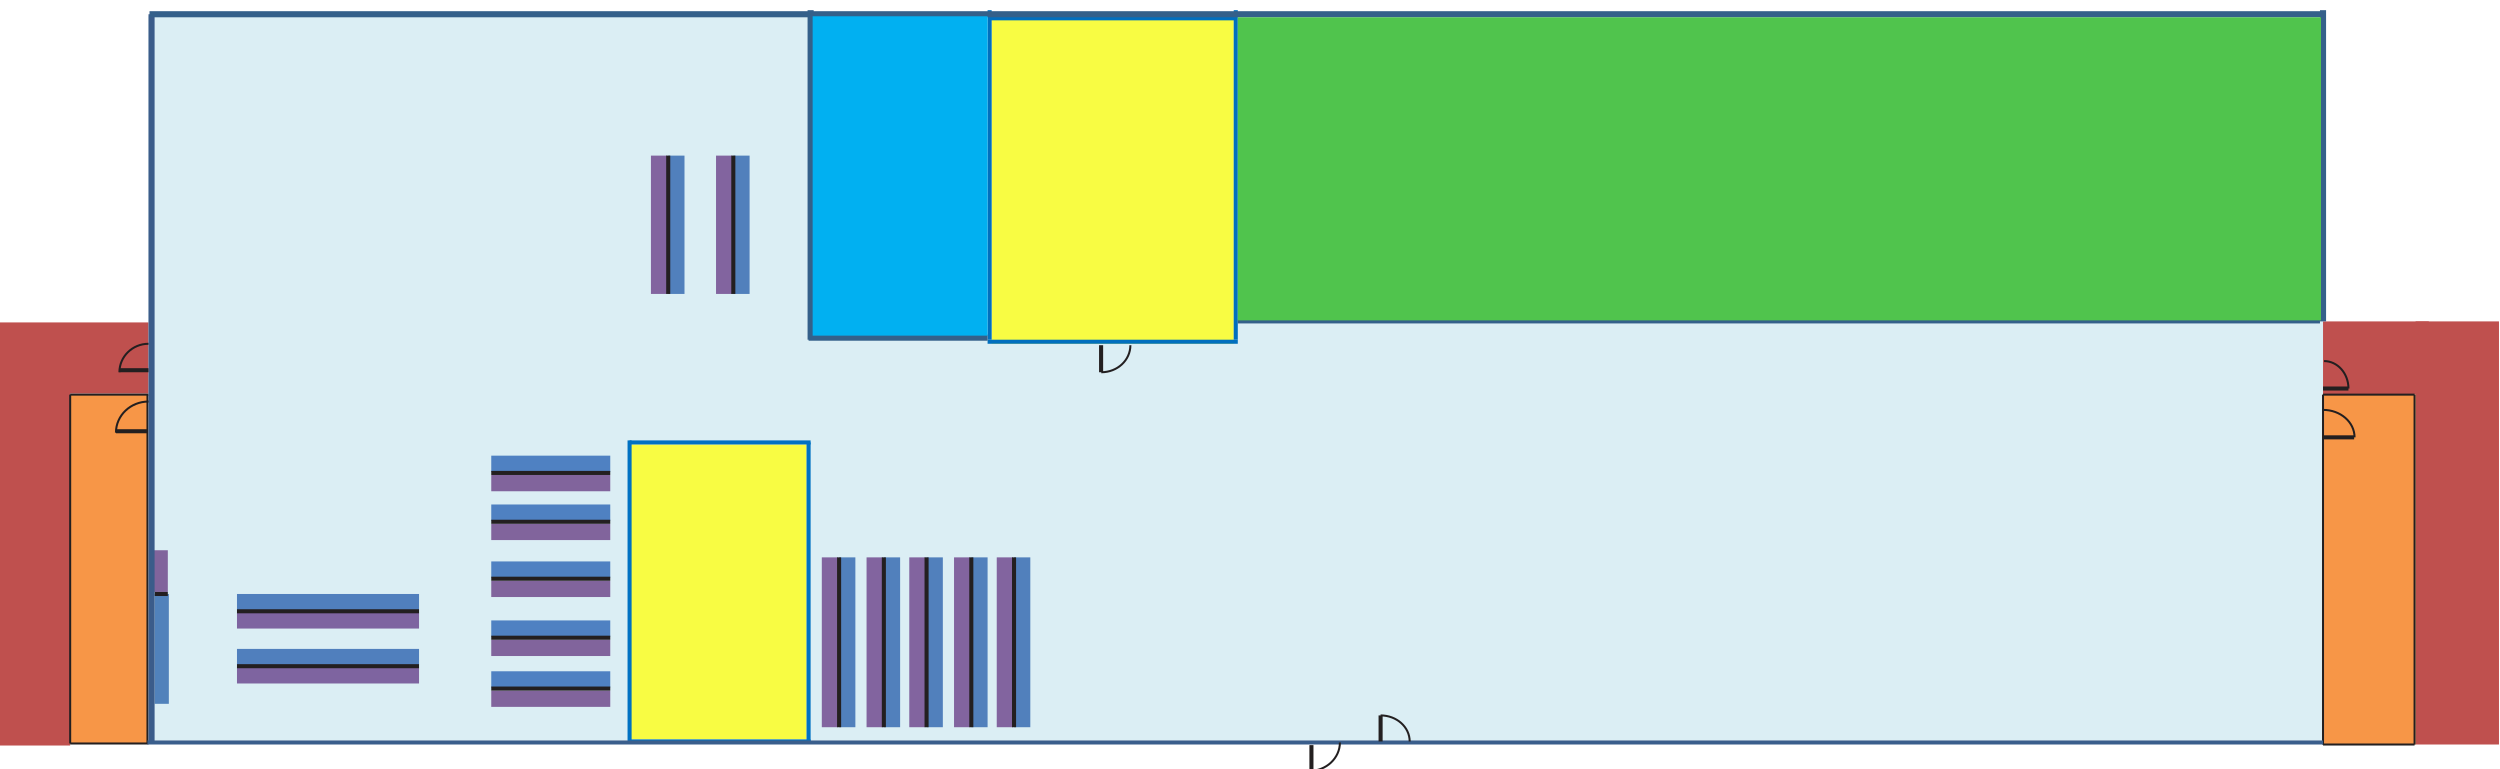
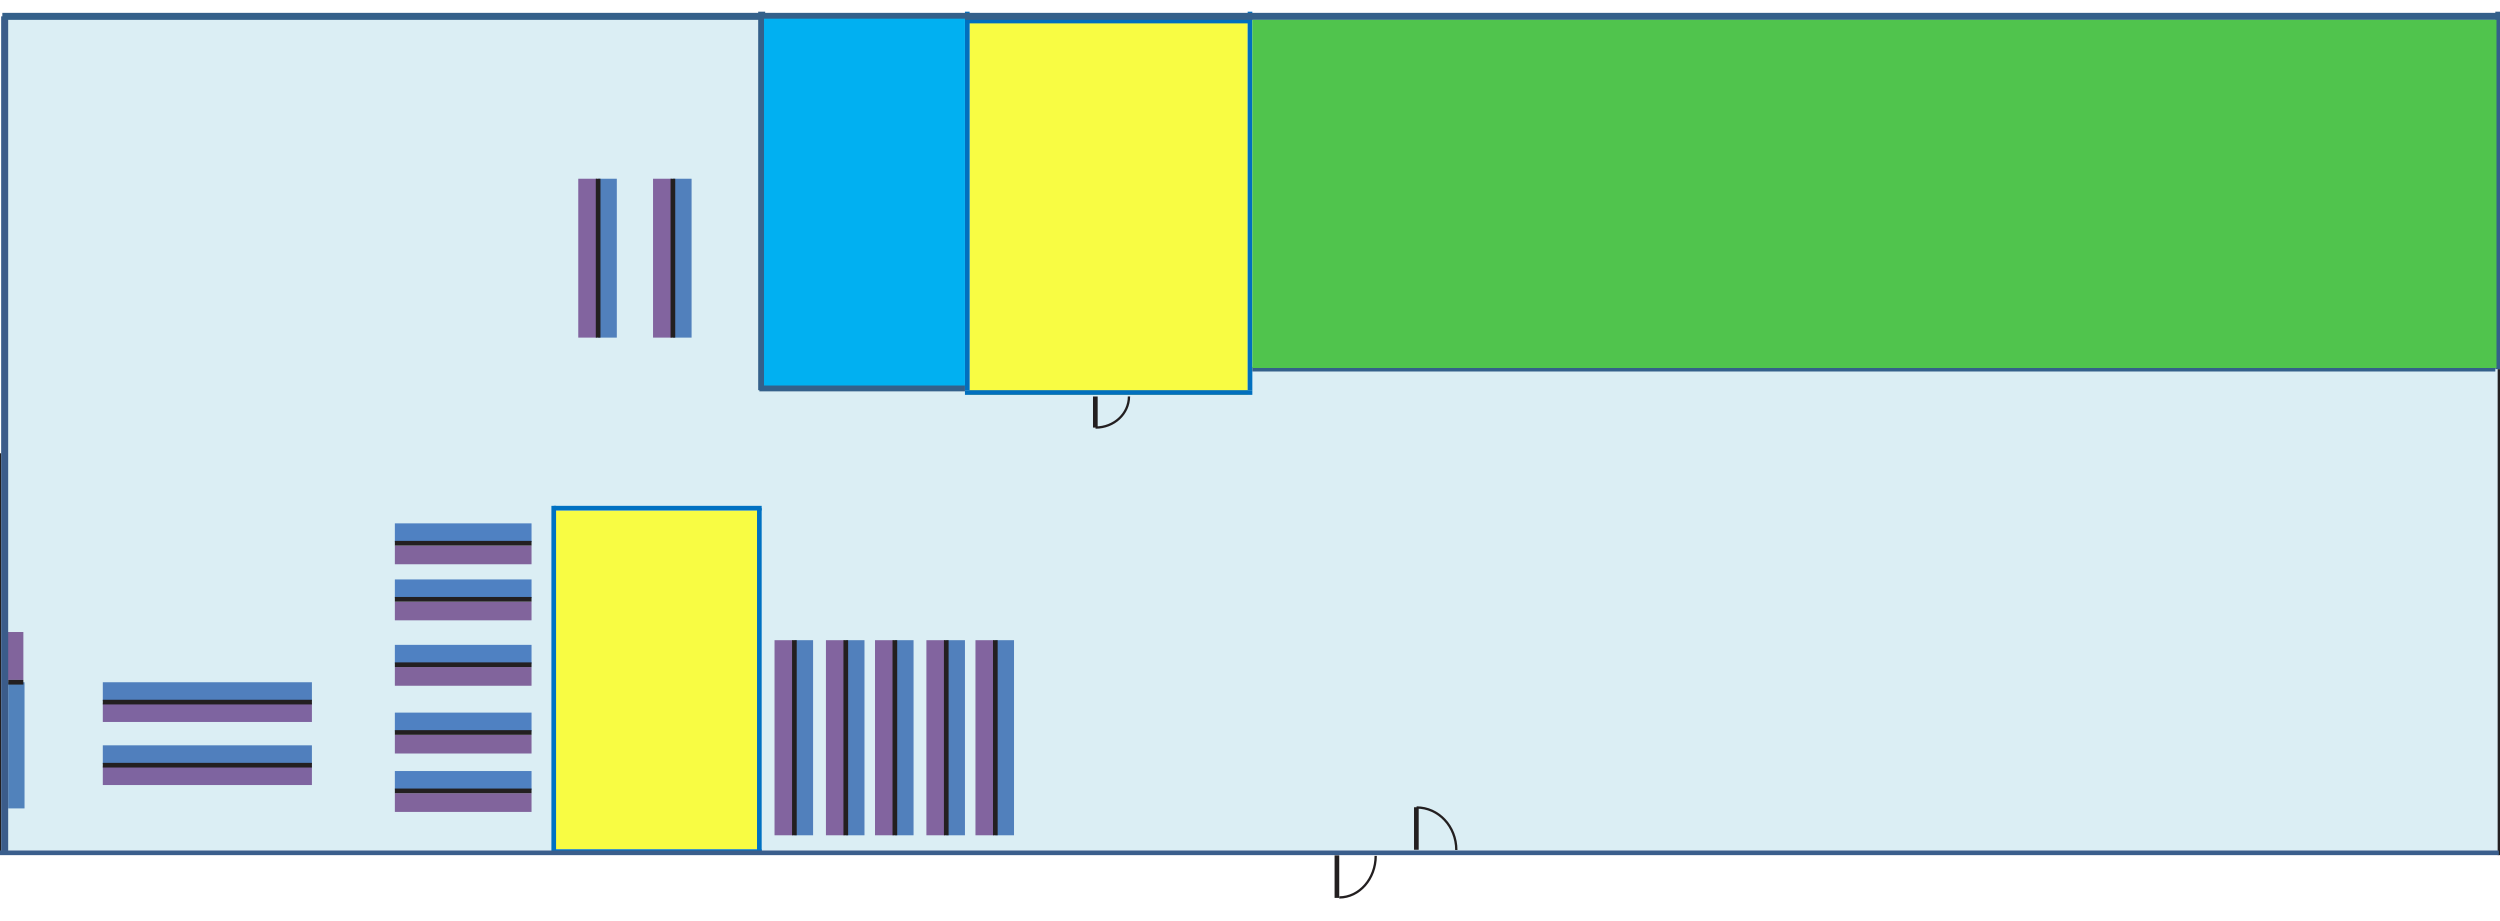
- <svg xmlns="http://www.w3.org/2000/svg" version="1.1" x="0px" y="0px" viewBox="0 0 1229 378" enable-background="new 0 0 1229 378" xml:space="preserve">
+ <svg xmlns="http://www.w3.org/2000/svg" version="1.1" x="0px" y="0px" viewBox="0 0 1070 394" enable-background="new 0 0 1070 394" xml:space="preserve">
  <g id="bgColor">
-     <line fill="none" stroke="#DBEEF4" stroke-width="356" stroke-miterlimit="10" x1="1142" y1="186" x2="73" y2="186" />
+     <line fill="none" stroke="#DBEEF4" stroke-width="356" stroke-miterlimit="10" x1="1069.5" y1="186" x2="0.5" y2="186" />
  </g>
  <g id="layout">
-     <line fill="none" stroke="#BF504E" stroke-width="41" stroke-miterlimit="10" x1="1208" y1="366" x2="1208" y2="158" />
-     <line fill="none" stroke="#BF504E" stroke-width="36" stroke-miterlimit="10" x1="1194" y1="176" x2="1142" y2="176" />
-     <line fill="none" stroke="#F79647" stroke-width="45" stroke-miterlimit="10" x1="1165" y1="366" x2="1165" y2="194" />
-     <line fill="none" stroke="#F8FC43" stroke-width="119" stroke-miterlimit="10" x1="547" y1="169" x2="547" y2="9" />
-     <line fill="none" stroke="#F8FC43" stroke-width="87" stroke-miterlimit="10" x1="353" y1="363.5" x2="353" y2="218.5" />
-     <line fill="none" stroke="#5180BC" stroke-width="8" stroke-miterlimit="10" x1="502.5" y1="357.5" x2="502.5" y2="274" />
-     <line fill="none" stroke="#82649F" stroke-width="8" stroke-miterlimit="10" x1="494" y1="357.5" x2="494" y2="274" />
-     <line fill="none" stroke="#231F20" stroke-width="2" stroke-miterlimit="10" x1="498.5" y1="357.5" x2="498.5" y2="274" />
-     <line fill="none" stroke="#5180BC" stroke-width="8" stroke-miterlimit="10" x1="481.5" y1="357.5" x2="481.5" y2="274" />
-     <line fill="none" stroke="#82649F" stroke-width="8" stroke-miterlimit="10" x1="473" y1="357.5" x2="473" y2="274" />
-     <line fill="none" stroke="#231F20" stroke-width="2" stroke-miterlimit="10" x1="477.5" y1="357.5" x2="477.5" y2="274" />
-     <line fill="none" stroke="#5180BC" stroke-width="8" stroke-miterlimit="10" x1="459.5" y1="357.5" x2="459.5" y2="274" />
-     <line fill="none" stroke="#82649F" stroke-width="8" stroke-miterlimit="10" x1="451" y1="357.5" x2="451" y2="274" />
-     <line fill="none" stroke="#231F20" stroke-width="2" stroke-miterlimit="10" x1="455.5" y1="357.5" x2="455.5" y2="274" />
-     <line fill="none" stroke="#5180BC" stroke-width="8" stroke-miterlimit="10" x1="438.5" y1="357.5" x2="438.5" y2="274" />
-     <line fill="none" stroke="#82649F" stroke-width="8" stroke-miterlimit="10" x1="430" y1="357.5" x2="430" y2="274" />
-     <line fill="none" stroke="#231F20" stroke-width="2" stroke-miterlimit="10" x1="434.5" y1="357.5" x2="434.5" y2="274" />
-     <line fill="none" stroke="#5180BC" stroke-width="8" stroke-miterlimit="10" x1="416.5" y1="357.5" x2="416.5" y2="274" />
-     <line fill="none" stroke="#82649F" stroke-width="8" stroke-miterlimit="10" x1="408" y1="357.5" x2="408" y2="274" />
-     <line fill="none" stroke="#231F20" stroke-width="2" stroke-miterlimit="10" x1="412.5" y1="357.5" x2="412.5" y2="274" />
-     <line fill="none" stroke="#5180BC" stroke-width="8" stroke-miterlimit="10" x1="364.5" y1="144.5" x2="364.5" y2="76.5" />
-     <line fill="none" stroke="#82649F" stroke-width="8" stroke-miterlimit="10" x1="356" y1="144.5" x2="356" y2="76.5" />
-     <line fill="none" stroke="#231F20" stroke-width="2" stroke-miterlimit="10" x1="360.5" y1="144.5" x2="360.5" y2="76.5" />
-     <line fill="none" stroke="#5180BC" stroke-width="8" stroke-miterlimit="10" x1="332.5" y1="144.5" x2="332.5" y2="76.5" />
-     <line fill="none" stroke="#82649F" stroke-width="8" stroke-miterlimit="10" x1="324" y1="144.5" x2="324" y2="76.5" />
-     <line fill="none" stroke="#231F20" stroke-width="2" stroke-miterlimit="10" x1="328.5" y1="144.5" x2="328.5" y2="76.5" />
-     <line fill="none" stroke="#4F81C2" stroke-width="8" stroke-miterlimit="10" x1="300" y1="228" x2="241.5" y2="228" />
-     <line fill="none" stroke="#81649C" stroke-width="8" stroke-miterlimit="10" x1="300" y1="237.5" x2="241.5" y2="237.5" />
-     <line fill="none" stroke="#231F20" stroke-width="2" stroke-miterlimit="10" x1="300" y1="232.5" x2="241.5" y2="232.5" />
-     <line fill="none" stroke="#4F81C2" stroke-width="8" stroke-miterlimit="10" x1="300" y1="252" x2="241.5" y2="252" />
-     <line fill="none" stroke="#81649C" stroke-width="8" stroke-miterlimit="10" x1="300" y1="261.5" x2="241.5" y2="261.5" />
-     <line fill="none" stroke="#231F20" stroke-width="2" stroke-miterlimit="10" x1="300" y1="256.5" x2="241.5" y2="256.5" />
-     <line fill="none" stroke="#4F81C2" stroke-width="8" stroke-miterlimit="10" x1="300" y1="280" x2="241.5" y2="280" />
-     <line fill="none" stroke="#81649C" stroke-width="8" stroke-miterlimit="10" x1="300" y1="289.5" x2="241.5" y2="289.5" />
-     <line fill="none" stroke="#231F20" stroke-width="2" stroke-miterlimit="10" x1="300" y1="284.5" x2="241.5" y2="284.5" />
-     <line fill="none" stroke="#4F81C2" stroke-width="8" stroke-miterlimit="10" x1="300" y1="309" x2="241.5" y2="309" />
-     <line fill="none" stroke="#81649C" stroke-width="8" stroke-miterlimit="10" x1="300" y1="318.5" x2="241.5" y2="318.5" />
-     <line fill="none" stroke="#231F20" stroke-width="2" stroke-miterlimit="10" x1="300" y1="313.5" x2="241.5" y2="313.5" />
-     <line fill="none" stroke="#4F81C2" stroke-width="8" stroke-miterlimit="10" x1="300" y1="334" x2="241.5" y2="334" />
-     <line fill="none" stroke="#81649C" stroke-width="8" stroke-miterlimit="10" x1="300" y1="343.5" x2="241.5" y2="343.5" />
-     <line fill="none" stroke="#231F20" stroke-width="2" stroke-miterlimit="10" x1="300" y1="338.5" x2="241.5" y2="338.5" />
-     <line fill="none" stroke="#507FBD" stroke-width="8" stroke-miterlimit="10" x1="206" y1="296" x2="116.5" y2="296" />
-     <line fill="none" stroke="#7E64A0" stroke-width="8" stroke-miterlimit="10" x1="206" y1="305" x2="116.5" y2="305" />
-     <line fill="none" stroke="#231F20" stroke-width="2" stroke-miterlimit="10" x1="206" y1="300.5" x2="116.5" y2="300.5" />
-     <line fill="none" stroke="#507FBD" stroke-width="8" stroke-miterlimit="10" x1="206" y1="323" x2="116.5" y2="323" />
-     <line fill="none" stroke="#7E64A0" stroke-width="8" stroke-miterlimit="10" x1="206" y1="332" x2="116.5" y2="332" />
-     <line fill="none" stroke="#231F20" stroke-width="2" stroke-miterlimit="10" x1="206" y1="327.5" x2="116.5" y2="327.5" />
-     <line fill="none" stroke="#0071C2" stroke-width="2" stroke-miterlimit="10" x1="309.5" y1="365.5" x2="309.5" y2="216.5" />
-     <line fill="none" stroke="#0071C2" stroke-width="2" stroke-miterlimit="10" x1="397.5" y1="364.5" x2="397.5" y2="217.5" />
-     <line fill="none" stroke="#0071C2" stroke-width="2" stroke-miterlimit="10" x1="398.5" y1="217.5" x2="309.5" y2="217.5" />
-     <line fill="none" stroke="#0071C2" stroke-width="2" stroke-miterlimit="10" x1="398.5" y1="364.5" x2="309.5" y2="364.5" />
-     <line fill="none" stroke="#5182BB" stroke-width="7" stroke-miterlimit="10" x1="79.5" y1="346" x2="79.5" y2="292" />
-     <line fill="none" stroke="#016FBE" stroke-width="2" stroke-miterlimit="10" x1="608.5" y1="168" x2="485.5" y2="168" />
-     <line fill="none" stroke="#016FBE" stroke-width="2" stroke-miterlimit="10" x1="607.5" y1="167" x2="607.5" y2="5" />
-     <line fill="none" stroke="#016FBE" stroke-width="2" stroke-miterlimit="10" x1="607.5" y1="9" x2="486.5" y2="9" />
-     <line fill="none" stroke="#016FBE" stroke-width="2" stroke-miterlimit="10" x1="486.5" y1="167" x2="486.5" y2="5" />
-     <line fill="none" stroke="#81649C" stroke-width="7" stroke-miterlimit="10" x1="79" y1="291" x2="79" y2="270.5" />
-     <line fill="none" stroke="#231F20" stroke-width="2" stroke-miterlimit="10" x1="82.5" y1="292" x2="76" y2="292" />
-     <line fill="none" stroke="#F79647" stroke-width="45" stroke-miterlimit="10" x1="50" y1="365.5" x2="50" y2="194" />
-     <line fill="none" stroke="#BF504E" stroke-width="35" stroke-miterlimit="10" x1="17" y1="366.5" x2="17" y2="160" />
-     <line fill="none" stroke="#BF504E" stroke-width="35" stroke-miterlimit="10" x1="73" y1="176" x2="0" y2="176" />
-     <line fill="none" stroke="#231F20" stroke-miterlimit="10" x1="73" y1="194" x2="34.5" y2="194" />
-     <line fill="none" stroke="#231F20" stroke-miterlimit="10" x1="34.5" y1="365.5" x2="34.5" y2="194" />
-     <line fill="none" stroke="#231F20" stroke-miterlimit="10" x1="72.5" y1="365.5" x2="72.5" y2="194" />
-     <line fill="none" stroke="#231F20" stroke-miterlimit="10" x1="73" y1="365.5" x2="34.5" y2="365.5" />
-     <line fill="none" stroke="#3B5C8A" stroke-width="3" stroke-miterlimit="10" x1="74.5" y1="364.5" x2="74.5" y2="7" />
-     <line fill="none" stroke="#34608A" stroke-width="3" stroke-miterlimit="10" x1="73.5" y1="7" x2="1141" y2="7" />
-     <line fill="none" stroke="#34608A" stroke-width="3" stroke-miterlimit="10" x1="1142" y1="158" x2="1142" y2="5" />
-     <line fill="none" stroke="#34608A" stroke-width="2" stroke-miterlimit="10" x1="1140.5" y1="158" x2="608.5" y2="158" />
-     <line fill="none" stroke="#34608A" stroke-width="3" stroke-miterlimit="10" x1="485.5" y1="166" x2="397.5" y2="166" />
-     <line fill="none" stroke="#34608A" stroke-width="3" stroke-miterlimit="10" x1="398.5" y1="167" x2="398.5" y2="5" />
-     <line fill="none" stroke="#231F20" stroke-miterlimit="10" x1="1187" y1="366" x2="1187" y2="194" />
-     <line fill="none" stroke="#231F20" stroke-miterlimit="10" x1="1187" y1="194" x2="1142" y2="194" />
-     <line fill="none" stroke="#231F20" stroke-miterlimit="10" x1="1187" y1="366" x2="1142" y2="366" />
-     <line fill="none" stroke="#231F20" stroke-miterlimit="10" x1="1142" y1="366" x2="1142" y2="194" />
-     <line fill="none" stroke="#3A5E8C" stroke-width="2" stroke-miterlimit="10" x1="1142" y1="365" x2="72.5" y2="365" />
-     <line fill="none" stroke="#50C44D" stroke-width="149" stroke-miterlimit="10" x1="1141" y1="83" x2="608.5" y2="83" />
-     <line fill="none" stroke="#01B0F1" stroke-width="86" stroke-miterlimit="10" x1="442.5" y1="165" x2="442.5" y2="8" />
-     <line fill="none" stroke="#231F20" stroke-width="2" stroke-miterlimit="10" x1="541.3" y1="183" x2="541.3" y2="169.7" />
-     <path fill="none" stroke="#231F20" stroke-miterlimit="10" d="M555.7,169.7c0,7.4-6.4,13.3-14.3,13.3" />
-     <line fill="none" stroke="#231F20" stroke-width="2" stroke-miterlimit="10" x1="644.7" y1="379" x2="644.7" y2="366.3" />
-     <path fill="none" stroke="#231F20" stroke-miterlimit="10" d="M658.7,365c0,7.7-6.7,14-15,14" />
-     <path fill="none" stroke="#231F20" stroke-miterlimit="10" d="M693,364.5c0-7.1-6.4-12.8-14.3-12.8" />
-     <line fill="none" stroke="#231F20" stroke-width="2" stroke-miterlimit="10" x1="72.7" y1="212" x2="57" y2="212" />
-     <path fill="none" stroke="#231F20" stroke-miterlimit="10" d="M57,212.7c0-8.5,7.2-15.3,16-15.3" />
-     <line fill="none" stroke="#231F20" stroke-width="2" stroke-miterlimit="10" x1="73" y1="182" x2="58.7" y2="182" />
-     <path fill="none" stroke="#231F20" stroke-miterlimit="10" d="M58.7,183c0-7.7,6.4-14,14.3-14" />
-     <line fill="none" stroke="#231F20" stroke-width="2" stroke-miterlimit="10" x1="678.7" y1="364.5" x2="678.7" y2="351.7" />
-     <line fill="none" stroke="#231F20" stroke-width="2" stroke-miterlimit="10" x1="1157.3" y1="215" x2="1142" y2="215" />
-     <line fill="none" stroke="#231F20" stroke-width="2" stroke-miterlimit="10" x1="1154.5" y1="191" x2="1142" y2="191" />
-     <path fill="none" stroke="#231F20" stroke-miterlimit="10" d="M1157.5,215c0-7.5-6.9-13.5-15.5-13.5" />
-     <path fill="none" stroke="#231F20" stroke-miterlimit="10" d="M1154.5,191c0-7.5-5.4-13.5-12-13.5" />
+     <line fill="none" stroke="#F8FC43" stroke-width="119" stroke-miterlimit="10" x1="474.5" y1="169" x2="474.5" y2="9" />
+     <line fill="none" stroke="#F8FC43" stroke-width="87" stroke-miterlimit="10" x1="280.5" y1="363.5" x2="280.5" y2="218.5" />
+     <line fill="none" stroke="#5180BC" stroke-width="8" stroke-miterlimit="10" x1="430" y1="357.5" x2="430" y2="274" />
+     <line fill="none" stroke="#82649F" stroke-width="8" stroke-miterlimit="10" x1="421.5" y1="357.5" x2="421.5" y2="274" />
+     <line fill="none" stroke="#231F20" stroke-width="2" stroke-miterlimit="10" x1="426" y1="357.5" x2="426" y2="274" />
+     <line fill="none" stroke="#5180BC" stroke-width="8" stroke-miterlimit="10" x1="409" y1="357.5" x2="409" y2="274" />
+     <line fill="none" stroke="#82649F" stroke-width="8" stroke-miterlimit="10" x1="400.5" y1="357.5" x2="400.5" y2="274" />
+     <line fill="none" stroke="#231F20" stroke-width="2" stroke-miterlimit="10" x1="405" y1="357.5" x2="405" y2="274" />
+     <line fill="none" stroke="#5180BC" stroke-width="8" stroke-miterlimit="10" x1="387" y1="357.5" x2="387" y2="274" />
+     <line fill="none" stroke="#82649F" stroke-width="8" stroke-miterlimit="10" x1="378.5" y1="357.5" x2="378.5" y2="274" />
+     <line fill="none" stroke="#231F20" stroke-width="2" stroke-miterlimit="10" x1="383" y1="357.5" x2="383" y2="274" />
+     <line fill="none" stroke="#5180BC" stroke-width="8" stroke-miterlimit="10" x1="366" y1="357.5" x2="366" y2="274" />
+     <line fill="none" stroke="#82649F" stroke-width="8" stroke-miterlimit="10" x1="357.5" y1="357.5" x2="357.5" y2="274" />
+     <line fill="none" stroke="#231F20" stroke-width="2" stroke-miterlimit="10" x1="362" y1="357.5" x2="362" y2="274" />
+     <line fill="none" stroke="#5180BC" stroke-width="8" stroke-miterlimit="10" x1="344" y1="357.5" x2="344" y2="274" />
+     <line fill="none" stroke="#82649F" stroke-width="8" stroke-miterlimit="10" x1="335.5" y1="357.5" x2="335.5" y2="274" />
+     <line fill="none" stroke="#231F20" stroke-width="2" stroke-miterlimit="10" x1="340" y1="357.5" x2="340" y2="274" />
+     <line fill="none" stroke="#5180BC" stroke-width="8" stroke-miterlimit="10" x1="292" y1="144.5" x2="292" y2="76.5" />
+     <line fill="none" stroke="#82649F" stroke-width="8" stroke-miterlimit="10" x1="283.5" y1="144.5" x2="283.5" y2="76.5" />
+     <line fill="none" stroke="#231F20" stroke-width="2" stroke-miterlimit="10" x1="288" y1="144.5" x2="288" y2="76.5" />
+     <line fill="none" stroke="#5180BC" stroke-width="8" stroke-miterlimit="10" x1="260" y1="144.5" x2="260" y2="76.5" />
+     <line fill="none" stroke="#82649F" stroke-width="8" stroke-miterlimit="10" x1="251.5" y1="144.5" x2="251.5" y2="76.5" />
+     <line fill="none" stroke="#231F20" stroke-width="2" stroke-miterlimit="10" x1="256" y1="144.5" x2="256" y2="76.5" />
+     <line fill="none" stroke="#4F81C2" stroke-width="8" stroke-miterlimit="10" x1="227.5" y1="228" x2="169" y2="228" />
+     <line fill="none" stroke="#81649C" stroke-width="8" stroke-miterlimit="10" x1="227.5" y1="237.5" x2="169" y2="237.5" />
+     <line fill="none" stroke="#231F20" stroke-width="2" stroke-miterlimit="10" x1="227.5" y1="232.5" x2="169" y2="232.5" />
+     <line fill="none" stroke="#4F81C2" stroke-width="8" stroke-miterlimit="10" x1="227.5" y1="252" x2="169" y2="252" />
+     <line fill="none" stroke="#81649C" stroke-width="8" stroke-miterlimit="10" x1="227.5" y1="261.5" x2="169" y2="261.5" />
+     <line fill="none" stroke="#231F20" stroke-width="2" stroke-miterlimit="10" x1="227.5" y1="256.5" x2="169" y2="256.5" />
+     <line fill="none" stroke="#4F81C2" stroke-width="8" stroke-miterlimit="10" x1="227.5" y1="280" x2="169" y2="280" />
+     <line fill="none" stroke="#81649C" stroke-width="8" stroke-miterlimit="10" x1="227.5" y1="289.5" x2="169" y2="289.5" />
+     <line fill="none" stroke="#231F20" stroke-width="2" stroke-miterlimit="10" x1="227.5" y1="284.5" x2="169" y2="284.5" />
+     <line fill="none" stroke="#4F81C2" stroke-width="8" stroke-miterlimit="10" x1="227.5" y1="309" x2="169" y2="309" />
+     <line fill="none" stroke="#81649C" stroke-width="8" stroke-miterlimit="10" x1="227.5" y1="318.5" x2="169" y2="318.5" />
+     <line fill="none" stroke="#231F20" stroke-width="2" stroke-miterlimit="10" x1="227.5" y1="313.5" x2="169" y2="313.5" />
+     <line fill="none" stroke="#4F81C2" stroke-width="8" stroke-miterlimit="10" x1="227.5" y1="334" x2="169" y2="334" />
+     <line fill="none" stroke="#81649C" stroke-width="8" stroke-miterlimit="10" x1="227.5" y1="343.5" x2="169" y2="343.5" />
+     <line fill="none" stroke="#231F20" stroke-width="2" stroke-miterlimit="10" x1="227.5" y1="338.5" x2="169" y2="338.5" />
+     <line fill="none" stroke="#507FBD" stroke-width="8" stroke-miterlimit="10" x1="133.5" y1="296" x2="44" y2="296" />
+     <line fill="none" stroke="#7E64A0" stroke-width="8" stroke-miterlimit="10" x1="133.5" y1="305" x2="44" y2="305" />
+     <line fill="none" stroke="#231F20" stroke-width="2" stroke-miterlimit="10" x1="133.5" y1="300.5" x2="44" y2="300.5" />
+     <line fill="none" stroke="#507FBD" stroke-width="8" stroke-miterlimit="10" x1="133.5" y1="323" x2="44" y2="323" />
+     <line fill="none" stroke="#7E64A0" stroke-width="8" stroke-miterlimit="10" x1="133.5" y1="332" x2="44" y2="332" />
+     <line fill="none" stroke="#231F20" stroke-width="2" stroke-miterlimit="10" x1="133.5" y1="327.5" x2="44" y2="327.5" />
+     <line fill="none" stroke="#0071C2" stroke-width="2" stroke-miterlimit="10" x1="237" y1="365.5" x2="237" y2="216.5" />
+     <line fill="none" stroke="#0071C2" stroke-width="2" stroke-miterlimit="10" x1="325" y1="364.5" x2="325" y2="217.5" />
+     <line fill="none" stroke="#0071C2" stroke-width="2" stroke-miterlimit="10" x1="326" y1="217.5" x2="237" y2="217.5" />
+     <line fill="none" stroke="#0071C2" stroke-width="2" stroke-miterlimit="10" x1="326" y1="364.5" x2="237" y2="364.5" />
+     <line fill="none" stroke="#5182BB" stroke-width="7" stroke-miterlimit="10" x1="7" y1="346" x2="7" y2="292" />
+     <line fill="none" stroke="#016FBE" stroke-width="2" stroke-miterlimit="10" x1="536" y1="168" x2="413" y2="168" />
+     <line fill="none" stroke="#016FBE" stroke-width="2" stroke-miterlimit="10" x1="535" y1="167" x2="535" y2="5" />
+     <line fill="none" stroke="#016FBE" stroke-width="2" stroke-miterlimit="10" x1="535" y1="9" x2="414" y2="9" />
+     <line fill="none" stroke="#016FBE" stroke-width="2" stroke-miterlimit="10" x1="414" y1="167" x2="414" y2="5" />
+     <line fill="none" stroke="#81649C" stroke-width="7" stroke-miterlimit="10" x1="6.5" y1="291" x2="6.5" y2="270.5" />
+     <line fill="none" stroke="#231F20" stroke-width="2" stroke-miterlimit="10" x1="10" y1="292" x2="3.5" y2="292" />
+     <path fill="none" stroke="#BF504E" stroke-width="35" stroke-miterlimit="10" d="M-55.5,160" />
+     <path fill="none" stroke="#BF504E" stroke-width="35" stroke-miterlimit="10" d="M-55.5,366.5" />
+     <line fill="none" stroke="#231F20" stroke-miterlimit="10" x1="0" y1="365.5" x2="0" y2="194" />
+     <line fill="none" stroke="#3B5C8A" stroke-width="3" stroke-miterlimit="10" x1="2" y1="364.5" x2="2" y2="7" />
+     <line fill="none" stroke="#34608A" stroke-width="3" stroke-miterlimit="10" x1="1" y1="7" x2="1068.5" y2="7" />
+     <line fill="none" stroke="#34608A" stroke-width="3" stroke-miterlimit="10" x1="1069.5" y1="158" x2="1069.5" y2="5" />
+     <line fill="none" stroke="#34608A" stroke-width="2" stroke-miterlimit="10" x1="1068" y1="158" x2="536" y2="158" />
+     <line fill="none" stroke="#34608A" stroke-width="3" stroke-miterlimit="10" x1="413" y1="166" x2="325" y2="166" />
+     <line fill="none" stroke="#34608A" stroke-width="3" stroke-miterlimit="10" x1="326" y1="167" x2="326" y2="5" />
+     <line fill="none" stroke="#231F20" stroke-miterlimit="10" x1="1069.5" y1="366" x2="1069.5" y2="158" />
+     <line fill="none" stroke="#3A5E8C" stroke-width="2" stroke-miterlimit="10" x1="1069.5" y1="365" x2="0" y2="365" />
+     <line fill="none" stroke="#50C44D" stroke-width="149" stroke-miterlimit="10" x1="1068.5" y1="83" x2="536" y2="83" />
+     <line fill="none" stroke="#01B0F1" stroke-width="86" stroke-miterlimit="10" x1="370" y1="165" x2="370" y2="8" />
+     <line fill="none" stroke="#231F20" stroke-width="2" stroke-miterlimit="10" x1="468.8" y1="183" x2="468.8" y2="169.7" />
+     <path fill="none" stroke="#231F20" stroke-miterlimit="10" d="M483.2,169.7c0,7.4-6.4,13.3-14.3,13.3" />
+     <line fill="none" stroke="#231F20" stroke-width="2" stroke-miterlimit="10" x1="572.2" y1="384.3" x2="572.2" y2="366.1" />
+     <path fill="none" stroke="#231F20" stroke-miterlimit="10" d="M588.8,366.3c0,9.8-7,17.8-15.6,17.8" />
+     <path fill="none" stroke="#231F20" stroke-miterlimit="10" d="M623.3,363.8c0-10.1-7.6-18.2-17-18.2" />
+     <line fill="none" stroke="#231F20" stroke-width="2" stroke-miterlimit="10" x1="606.2" y1="363.7" x2="606.2" y2="345.5" />
  </g>
</svg>
